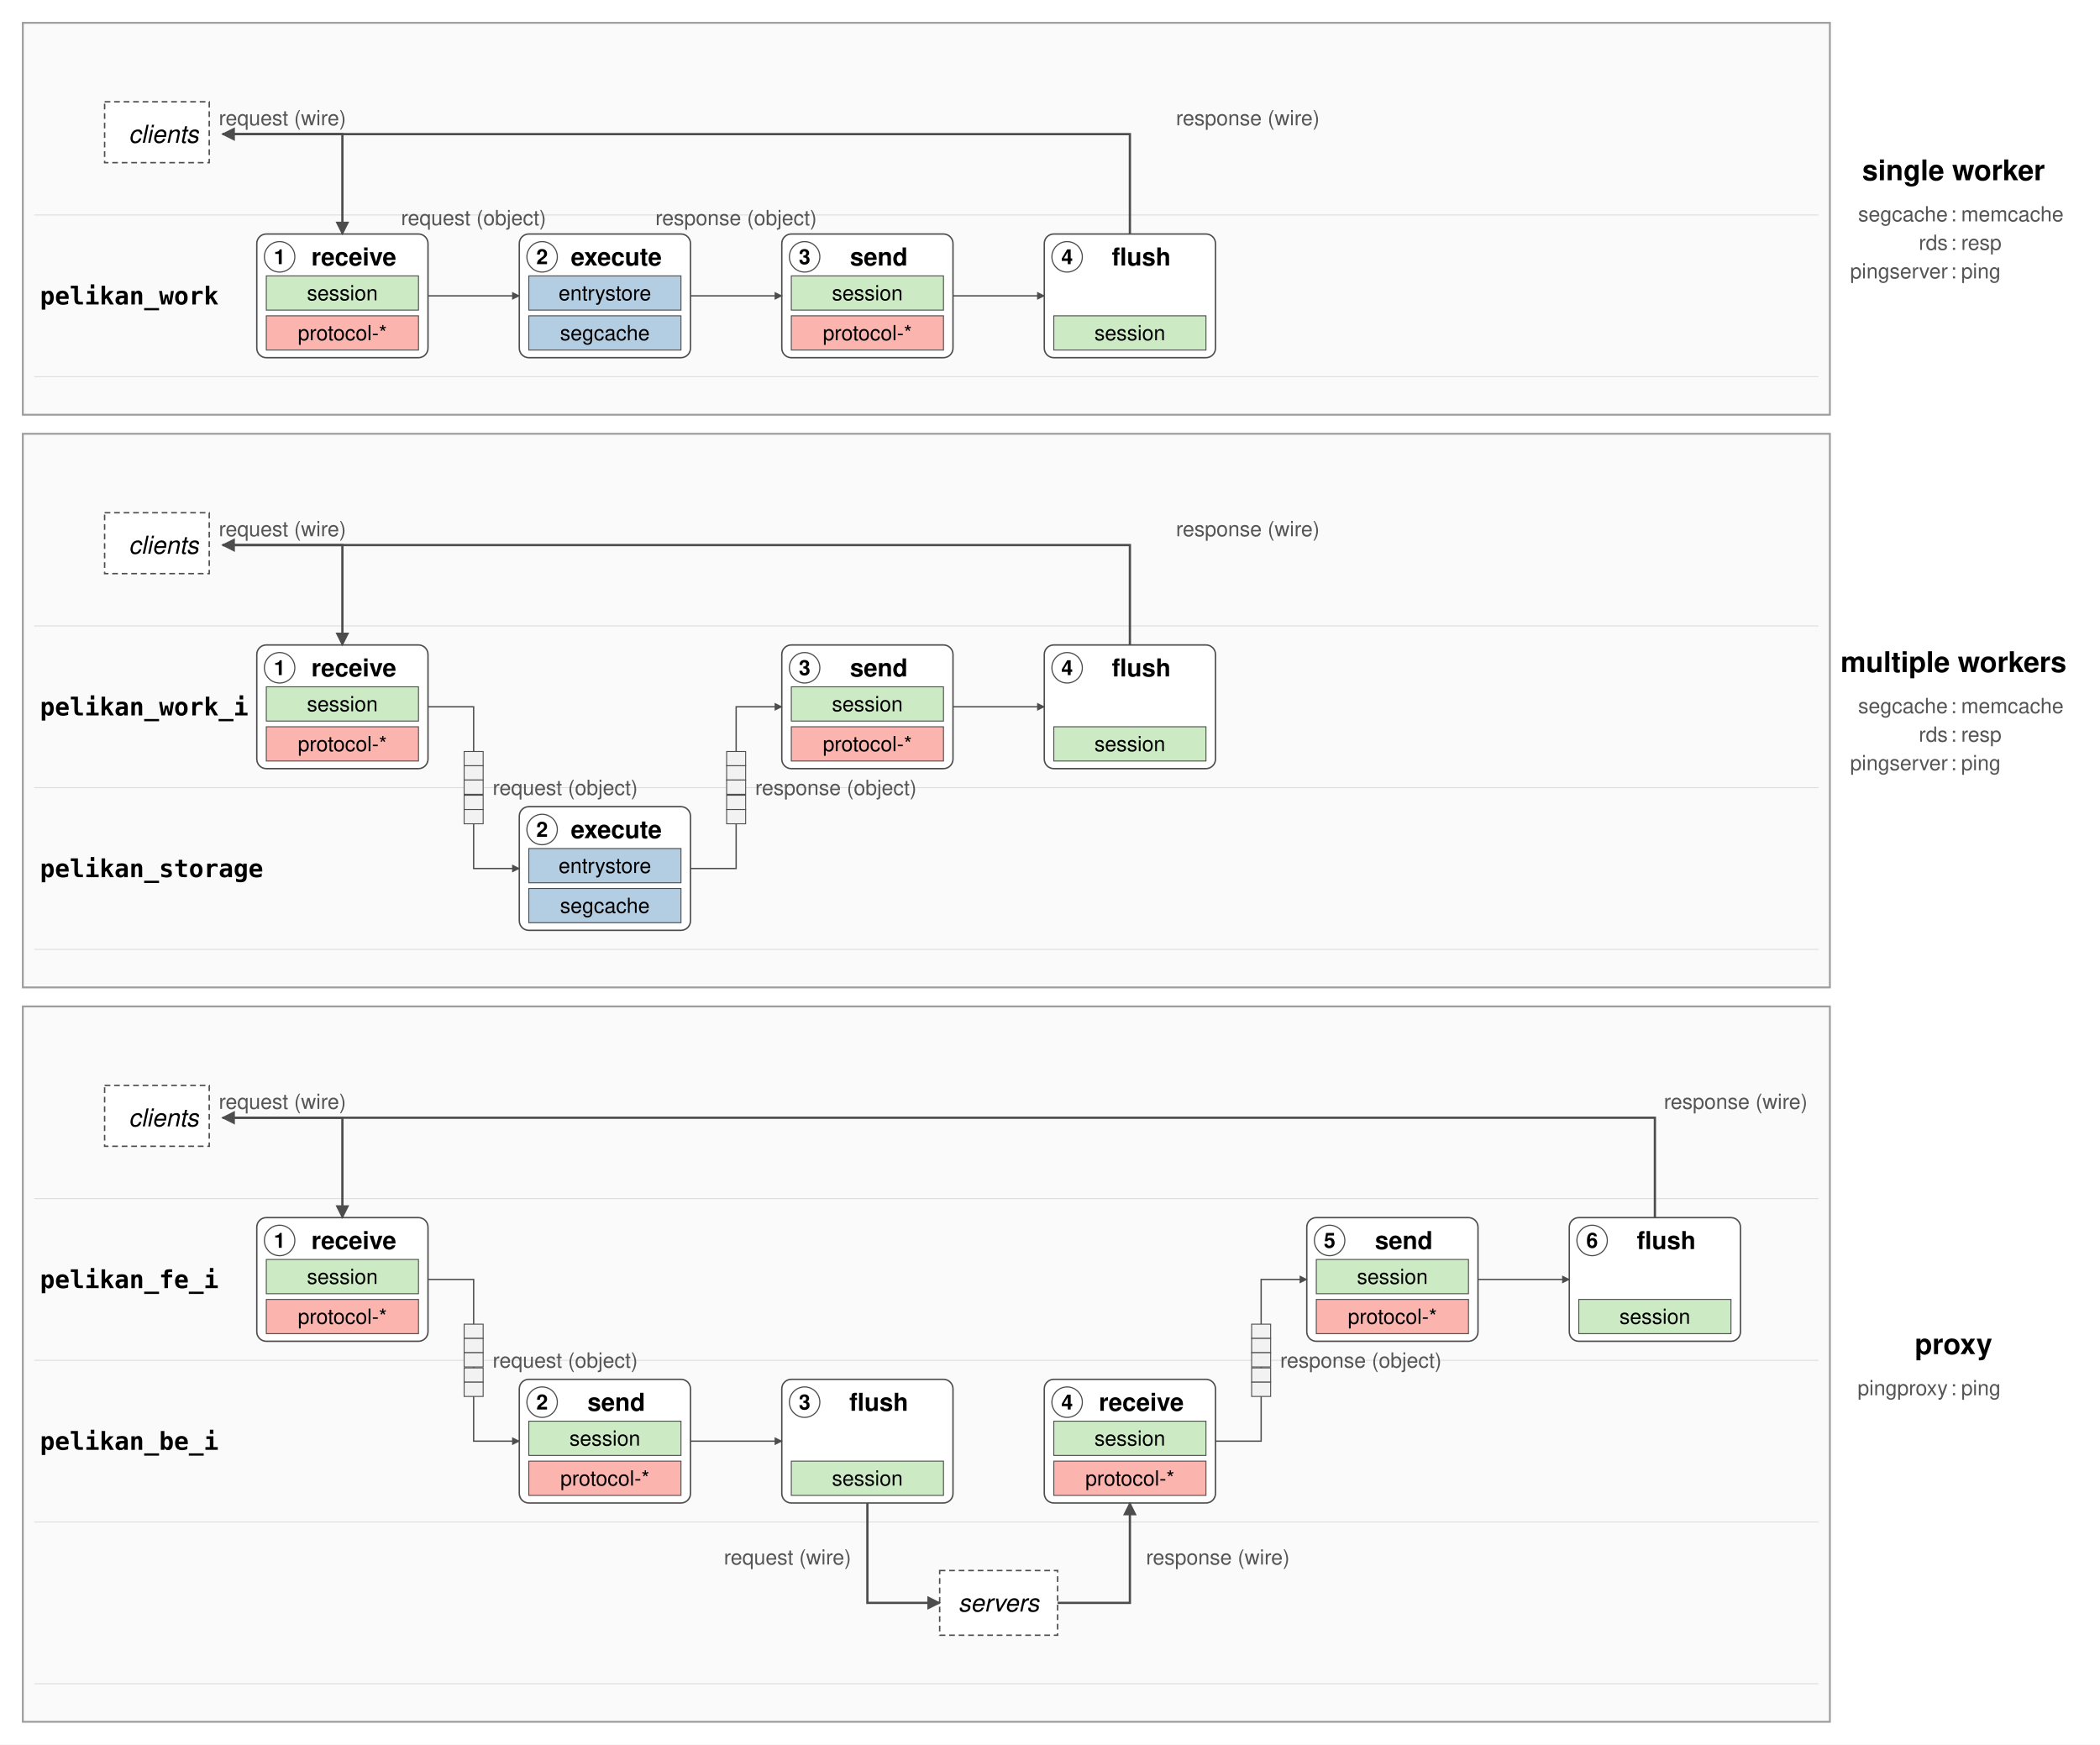
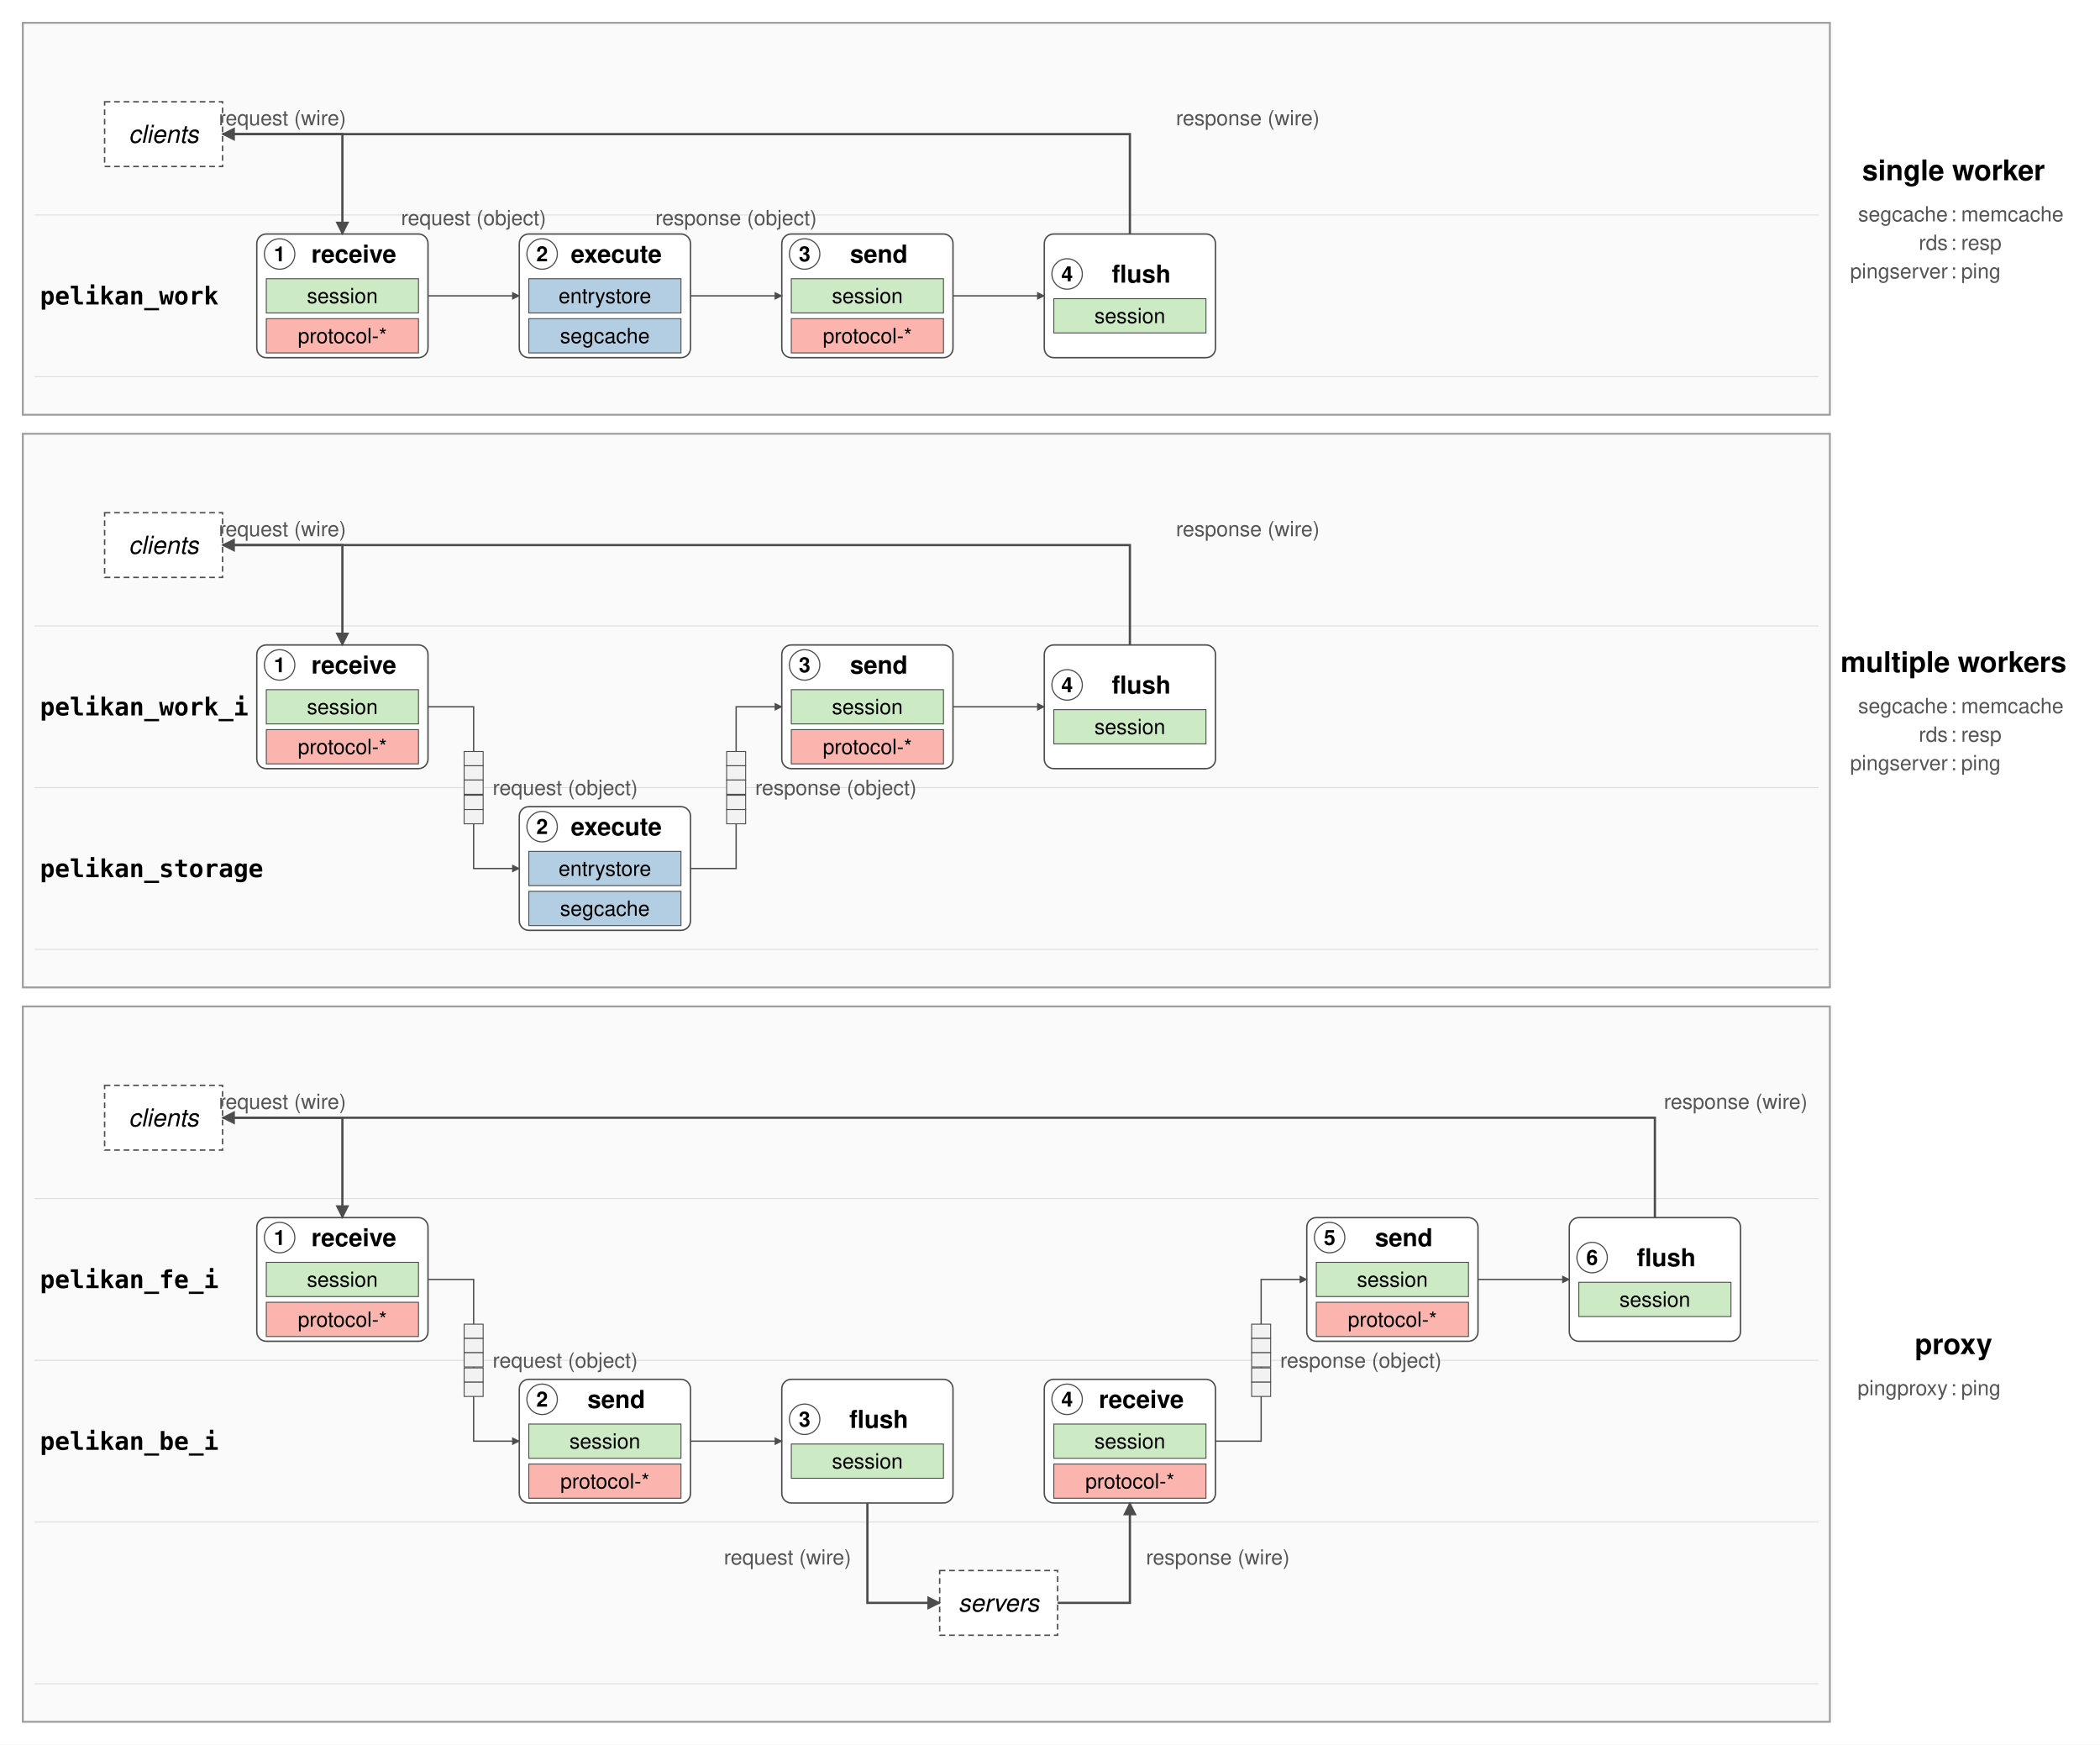
<svg xmlns="http://www.w3.org/2000/svg" width="2208" height="1834" viewBox="0 0 2208 1834">
  <rect width="100%" height="100%" fill="white" />
  <defs>
    <marker id="a" viewBox="0 0 10 10" refX="9" refY="5" markerWidth="6" markerHeight="6" orient="auto-start-reverse">
      <path d="M 0 0 L 10 5 L 0 10 z" fill="#4D4D4D" />
    </marker>
  </defs>
  <rect x="24" y="24" width="1900" height="412" fill="#FAFAFA" stroke="#9E9E9E" stroke-width="2" rx="0" />
  <text x="2054" y="179" dy="0.35em" font-family="Helvetica, Arial, sans-serif" font-size="30" font-weight="bold" fill="#000" text-anchor="middle">single worker</text>
  <text x="2048" y="225" dy="0.35em" font-family="Helvetica, Arial, sans-serif" font-size="22" font-weight="normal" fill="#555" text-anchor="end">segcache</text>
  <text x="2054" y="225" dy="0.35em" font-family="Helvetica, Arial, sans-serif" font-size="22" font-weight="normal" fill="#555" text-anchor="middle">:</text>
  <text x="2062" y="225" dy="0.35em" font-family="Helvetica, Arial, sans-serif" font-size="22" font-weight="normal" fill="#555" text-anchor="start">memcache</text>
  <text x="2048" y="255" dy="0.35em" font-family="Helvetica, Arial, sans-serif" font-size="22" font-weight="normal" fill="#555" text-anchor="end">rds</text>
  <text x="2054" y="255" dy="0.35em" font-family="Helvetica, Arial, sans-serif" font-size="22" font-weight="normal" fill="#555" text-anchor="middle">:</text>
  <text x="2062" y="255" dy="0.35em" font-family="Helvetica, Arial, sans-serif" font-size="22" font-weight="normal" fill="#555" text-anchor="start">resp</text>
  <text x="2048" y="285" dy="0.35em" font-family="Helvetica, Arial, sans-serif" font-size="22" font-weight="normal" fill="#555" text-anchor="end">pingserver</text>
  <text x="2054" y="285" dy="0.35em" font-family="Helvetica, Arial, sans-serif" font-size="22" font-weight="normal" fill="#555" text-anchor="middle">:</text>
  <text x="2062" y="285" dy="0.35em" font-family="Helvetica, Arial, sans-serif" font-size="22" font-weight="normal" fill="#555" text-anchor="start">ping</text>
  <line x1="36" y1="226" x2="1912" y2="226" stroke="#DDDDDD" stroke-width="1" />
  <text x="42" y="311" dy="0.35em" font-family="SFMono-Regular, Menlo, Consolas, monospace" font-size="26" font-weight="bold" fill="#000" text-anchor="start">pelikan_work</text>
  <line x1="36" y1="396" x2="1912" y2="396" stroke="#DDDDDD" stroke-width="1" />
-   <rect x="110" y="107" width="110" height="64" fill="#FFFFFF" stroke="#4D4D4D" stroke-width="1.5" rx="0" stroke-dasharray="6,4" />
+   <rect x="110" y="107" width="124" height="68" fill="#FFFFFF" stroke="#4D4D4D" stroke-width="1.5" rx="0" stroke-dasharray="6,4" />
  <text x="172" y="141" dy="0.35em" font-family="Helvetica, Arial, sans-serif" font-size="26" font-weight="normal" fill="#000" font-style="italic" text-anchor="middle">clients</text>
  <rect x="270" y="246" width="180" height="130" fill="#FFFFFF" stroke="#4D4D4D" stroke-width="1.5" rx="10" />
-   <circle cx="294" cy="270" r="16" fill="none" stroke="#4D4D4D" stroke-width="1.2" />
-   <text x="294" y="270" dy="0.35em" font-family="Helvetica, Arial, sans-serif" font-size="22" font-weight="bold" fill="#000" text-anchor="middle">1</text>
-   <text x="372" y="270" dy="0.35em" font-family="Helvetica, Arial, sans-serif" font-size="26" font-weight="bold" fill="#000" text-anchor="middle">receive</text>
-   <rect x="280" y="290" width="160" height="36" fill="#CCEBC5" stroke="#4D4D4D" stroke-width="1" rx="0" />
-   <text x="360" y="308" dy="0.35em" font-family="Helvetica, Arial, sans-serif" font-size="22" font-weight="normal" fill="#000" text-anchor="middle">session</text>
-   <rect x="280" y="332" width="160" height="36" fill="#FBB4AE" stroke="#4D4D4D" stroke-width="1" rx="0" />
-   <text x="360" y="350" dy="0.35em" font-family="Helvetica, Arial, sans-serif" font-size="22" font-weight="normal" fill="#000" text-anchor="middle">protocol-*</text>
+   <circle cx="294" cy="267" r="16" fill="none" stroke="#4D4D4D" stroke-width="1.2" />
+   <text x="294" y="267" dy="0.35em" font-family="Helvetica, Arial, sans-serif" font-size="22" font-weight="bold" fill="#000" text-anchor="middle">1</text>
+   <text x="372" y="267" dy="0.35em" font-family="Helvetica, Arial, sans-serif" font-size="26" font-weight="bold" fill="#000" text-anchor="middle">receive</text>
+   <rect x="280" y="293" width="160" height="36" fill="#CCEBC5" stroke="#4D4D4D" stroke-width="1" rx="0" />
+   <text x="360" y="311" dy="0.35em" font-family="Helvetica, Arial, sans-serif" font-size="22" font-weight="normal" fill="#000" text-anchor="middle">session</text>
+   <rect x="280" y="335" width="160" height="36" fill="#FBB4AE" stroke="#4D4D4D" stroke-width="1" rx="0" />
+   <text x="360" y="353" dy="0.35em" font-family="Helvetica, Arial, sans-serif" font-size="22" font-weight="normal" fill="#000" text-anchor="middle">protocol-*</text>
  <rect x="546" y="246" width="180" height="130" fill="#FFFFFF" stroke="#4D4D4D" stroke-width="1.5" rx="10" />
-   <circle cx="570" cy="270" r="16" fill="none" stroke="#4D4D4D" stroke-width="1.2" />
-   <text x="570" y="270" dy="0.35em" font-family="Helvetica, Arial, sans-serif" font-size="22" font-weight="bold" fill="#000" text-anchor="middle">2</text>
-   <text x="648" y="270" dy="0.35em" font-family="Helvetica, Arial, sans-serif" font-size="26" font-weight="bold" fill="#000" text-anchor="middle">execute</text>
-   <rect x="556" y="290" width="160" height="36" fill="#B3CDE3" stroke="#4D4D4D" stroke-width="1" rx="0" />
-   <text x="636" y="308" dy="0.35em" font-family="Helvetica, Arial, sans-serif" font-size="22" font-weight="normal" fill="#000" text-anchor="middle">entrystore</text>
-   <rect x="556" y="332" width="160" height="36" fill="#B3CDE3" stroke="#4D4D4D" stroke-width="1" rx="0" />
-   <text x="636" y="350" dy="0.35em" font-family="Helvetica, Arial, sans-serif" font-size="22" font-weight="normal" fill="#000" text-anchor="middle">segcache</text>
+   <circle cx="570" cy="267" r="16" fill="none" stroke="#4D4D4D" stroke-width="1.2" />
+   <text x="570" y="267" dy="0.35em" font-family="Helvetica, Arial, sans-serif" font-size="22" font-weight="bold" fill="#000" text-anchor="middle">2</text>
+   <text x="648" y="267" dy="0.35em" font-family="Helvetica, Arial, sans-serif" font-size="26" font-weight="bold" fill="#000" text-anchor="middle">execute</text>
+   <rect x="556" y="293" width="160" height="36" fill="#B3CDE3" stroke="#4D4D4D" stroke-width="1" rx="0" />
+   <text x="636" y="311" dy="0.35em" font-family="Helvetica, Arial, sans-serif" font-size="22" font-weight="normal" fill="#000" text-anchor="middle">entrystore</text>
+   <rect x="556" y="335" width="160" height="36" fill="#B3CDE3" stroke="#4D4D4D" stroke-width="1" rx="0" />
+   <text x="636" y="353" dy="0.35em" font-family="Helvetica, Arial, sans-serif" font-size="22" font-weight="normal" fill="#000" text-anchor="middle">segcache</text>
  <rect x="822" y="246" width="180" height="130" fill="#FFFFFF" stroke="#4D4D4D" stroke-width="1.5" rx="10" />
-   <circle cx="846" cy="270" r="16" fill="none" stroke="#4D4D4D" stroke-width="1.2" />
-   <text x="846" y="270" dy="0.35em" font-family="Helvetica, Arial, sans-serif" font-size="22" font-weight="bold" fill="#000" text-anchor="middle">3</text>
-   <text x="924" y="270" dy="0.35em" font-family="Helvetica, Arial, sans-serif" font-size="26" font-weight="bold" fill="#000" text-anchor="middle">send</text>
-   <rect x="832" y="290" width="160" height="36" fill="#CCEBC5" stroke="#4D4D4D" stroke-width="1" rx="0" />
-   <text x="912" y="308" dy="0.35em" font-family="Helvetica, Arial, sans-serif" font-size="22" font-weight="normal" fill="#000" text-anchor="middle">session</text>
-   <rect x="832" y="332" width="160" height="36" fill="#FBB4AE" stroke="#4D4D4D" stroke-width="1" rx="0" />
-   <text x="912" y="350" dy="0.35em" font-family="Helvetica, Arial, sans-serif" font-size="22" font-weight="normal" fill="#000" text-anchor="middle">protocol-*</text>
+   <circle cx="846" cy="267" r="16" fill="none" stroke="#4D4D4D" stroke-width="1.2" />
+   <text x="846" y="267" dy="0.35em" font-family="Helvetica, Arial, sans-serif" font-size="22" font-weight="bold" fill="#000" text-anchor="middle">3</text>
+   <text x="924" y="267" dy="0.35em" font-family="Helvetica, Arial, sans-serif" font-size="26" font-weight="bold" fill="#000" text-anchor="middle">send</text>
+   <rect x="832" y="293" width="160" height="36" fill="#CCEBC5" stroke="#4D4D4D" stroke-width="1" rx="0" />
+   <text x="912" y="311" dy="0.35em" font-family="Helvetica, Arial, sans-serif" font-size="22" font-weight="normal" fill="#000" text-anchor="middle">session</text>
+   <rect x="832" y="335" width="160" height="36" fill="#FBB4AE" stroke="#4D4D4D" stroke-width="1" rx="0" />
+   <text x="912" y="353" dy="0.35em" font-family="Helvetica, Arial, sans-serif" font-size="22" font-weight="normal" fill="#000" text-anchor="middle">protocol-*</text>
  <rect x="1098" y="246" width="180" height="130" fill="#FFFFFF" stroke="#4D4D4D" stroke-width="1.5" rx="10" />
-   <circle cx="1122" cy="270" r="16" fill="none" stroke="#4D4D4D" stroke-width="1.2" />
-   <text x="1122" y="270" dy="0.35em" font-family="Helvetica, Arial, sans-serif" font-size="22" font-weight="bold" fill="#000" text-anchor="middle">4</text>
-   <text x="1200" y="270" dy="0.35em" font-family="Helvetica, Arial, sans-serif" font-size="26" font-weight="bold" fill="#000" text-anchor="middle">flush</text>
-   <rect x="1108" y="332" width="160" height="36" fill="#CCEBC5" stroke="#4D4D4D" stroke-width="1" rx="0" />
-   <text x="1188" y="350" dy="0.35em" font-family="Helvetica, Arial, sans-serif" font-size="22" font-weight="normal" fill="#000" text-anchor="middle">session</text>
+   <circle cx="1122" cy="288" r="16" fill="none" stroke="#4D4D4D" stroke-width="1.2" />
+   <text x="1122" y="288" dy="0.35em" font-family="Helvetica, Arial, sans-serif" font-size="22" font-weight="bold" fill="#000" text-anchor="middle">4</text>
+   <text x="1200" y="288" dy="0.35em" font-family="Helvetica, Arial, sans-serif" font-size="26" font-weight="bold" fill="#000" text-anchor="middle">flush</text>
+   <rect x="1108" y="314" width="160" height="36" fill="#CCEBC5" stroke="#4D4D4D" stroke-width="1" rx="0" />
+   <text x="1188" y="332" dy="0.35em" font-family="Helvetica, Arial, sans-serif" font-size="22" font-weight="normal" fill="#000" text-anchor="middle">session</text>
  <path d="M 234 141 L 360 141 L 360 246" fill="none" stroke="#4D4D4D" stroke-width="2.4" marker-end="url(#a)" />
  <text x="297" y="124" dy="0.35em" font-family="Helvetica, Arial, sans-serif" font-size="22" font-weight="normal" fill="#555" text-anchor="middle">request (wire)</text>
  <path d="M 450 311 L 546 311" fill="none" stroke="#4D4D4D" stroke-width="1.4" marker-end="url(#a)" />
  <path d="M 726 311 L 822 311" fill="none" stroke="#4D4D4D" stroke-width="1.4" marker-end="url(#a)" />
  <path d="M 1002 311 L 1098 311" fill="none" stroke="#4D4D4D" stroke-width="1.4" marker-end="url(#a)" />
  <text x="498" y="229" dy="0.35em" font-family="Helvetica, Arial, sans-serif" font-size="22" font-weight="normal" fill="#555" text-anchor="middle">request (object)</text>
  <text x="774" y="229" dy="0.35em" font-family="Helvetica, Arial, sans-serif" font-size="22" font-weight="normal" fill="#555" text-anchor="middle">response (object)</text>
  <path d="M 1188 246 L 1188 141 L 234 141" fill="none" stroke="#4D4D4D" stroke-width="2.4" marker-end="url(#a)" />
  <text x="1312" y="124" dy="0.35em" font-family="Helvetica, Arial, sans-serif" font-size="22" font-weight="normal" fill="#555" text-anchor="middle">response (wire)</text>
  <rect x="24" y="456" width="1900" height="582" fill="#FAFAFA" stroke="#9E9E9E" stroke-width="2" rx="0" />
  <text x="2054" y="696" dy="0.35em" font-family="Helvetica, Arial, sans-serif" font-size="30" font-weight="bold" fill="#000" text-anchor="middle">multiple workers</text>
  <text x="2048" y="742" dy="0.35em" font-family="Helvetica, Arial, sans-serif" font-size="22" font-weight="normal" fill="#555" text-anchor="end">segcache</text>
  <text x="2054" y="742" dy="0.35em" font-family="Helvetica, Arial, sans-serif" font-size="22" font-weight="normal" fill="#555" text-anchor="middle">:</text>
  <text x="2062" y="742" dy="0.35em" font-family="Helvetica, Arial, sans-serif" font-size="22" font-weight="normal" fill="#555" text-anchor="start">memcache</text>
  <text x="2048" y="772" dy="0.35em" font-family="Helvetica, Arial, sans-serif" font-size="22" font-weight="normal" fill="#555" text-anchor="end">rds</text>
  <text x="2054" y="772" dy="0.35em" font-family="Helvetica, Arial, sans-serif" font-size="22" font-weight="normal" fill="#555" text-anchor="middle">:</text>
  <text x="2062" y="772" dy="0.35em" font-family="Helvetica, Arial, sans-serif" font-size="22" font-weight="normal" fill="#555" text-anchor="start">resp</text>
  <text x="2048" y="802" dy="0.35em" font-family="Helvetica, Arial, sans-serif" font-size="22" font-weight="normal" fill="#555" text-anchor="end">pingserver</text>
  <text x="2054" y="802" dy="0.35em" font-family="Helvetica, Arial, sans-serif" font-size="22" font-weight="normal" fill="#555" text-anchor="middle">:</text>
  <text x="2062" y="802" dy="0.35em" font-family="Helvetica, Arial, sans-serif" font-size="22" font-weight="normal" fill="#555" text-anchor="start">ping</text>
  <line x1="36" y1="658" x2="1912" y2="658" stroke="#DDDDDD" stroke-width="1" />
  <text x="42" y="743" dy="0.35em" font-family="SFMono-Regular, Menlo, Consolas, monospace" font-size="26" font-weight="bold" fill="#000" text-anchor="start">pelikan_work_i</text>
  <line x1="36" y1="828" x2="1912" y2="828" stroke="#DDDDDD" stroke-width="1" />
  <text x="42" y="913" dy="0.35em" font-family="SFMono-Regular, Menlo, Consolas, monospace" font-size="26" font-weight="bold" fill="#000" text-anchor="start">pelikan_storage</text>
  <line x1="36" y1="998" x2="1912" y2="998" stroke="#DDDDDD" stroke-width="1" />
-   <rect x="110" y="539" width="110" height="64" fill="#FFFFFF" stroke="#4D4D4D" stroke-width="1.5" rx="0" stroke-dasharray="6,4" />
+   <rect x="110" y="539" width="124" height="68" fill="#FFFFFF" stroke="#4D4D4D" stroke-width="1.5" rx="0" stroke-dasharray="6,4" />
  <text x="172" y="573" dy="0.35em" font-family="Helvetica, Arial, sans-serif" font-size="26" font-weight="normal" fill="#000" font-style="italic" text-anchor="middle">clients</text>
  <rect x="270" y="678" width="180" height="130" fill="#FFFFFF" stroke="#4D4D4D" stroke-width="1.5" rx="10" />
-   <circle cx="294" cy="702" r="16" fill="none" stroke="#4D4D4D" stroke-width="1.2" />
-   <text x="294" y="702" dy="0.35em" font-family="Helvetica, Arial, sans-serif" font-size="22" font-weight="bold" fill="#000" text-anchor="middle">1</text>
-   <text x="372" y="702" dy="0.35em" font-family="Helvetica, Arial, sans-serif" font-size="26" font-weight="bold" fill="#000" text-anchor="middle">receive</text>
-   <rect x="280" y="722" width="160" height="36" fill="#CCEBC5" stroke="#4D4D4D" stroke-width="1" rx="0" />
-   <text x="360" y="740" dy="0.35em" font-family="Helvetica, Arial, sans-serif" font-size="22" font-weight="normal" fill="#000" text-anchor="middle">session</text>
-   <rect x="280" y="764" width="160" height="36" fill="#FBB4AE" stroke="#4D4D4D" stroke-width="1" rx="0" />
-   <text x="360" y="782" dy="0.35em" font-family="Helvetica, Arial, sans-serif" font-size="22" font-weight="normal" fill="#000" text-anchor="middle">protocol-*</text>
+   <circle cx="294" cy="699" r="16" fill="none" stroke="#4D4D4D" stroke-width="1.2" />
+   <text x="294" y="699" dy="0.35em" font-family="Helvetica, Arial, sans-serif" font-size="22" font-weight="bold" fill="#000" text-anchor="middle">1</text>
+   <text x="372" y="699" dy="0.35em" font-family="Helvetica, Arial, sans-serif" font-size="26" font-weight="bold" fill="#000" text-anchor="middle">receive</text>
+   <rect x="280" y="725" width="160" height="36" fill="#CCEBC5" stroke="#4D4D4D" stroke-width="1" rx="0" />
+   <text x="360" y="743" dy="0.35em" font-family="Helvetica, Arial, sans-serif" font-size="22" font-weight="normal" fill="#000" text-anchor="middle">session</text>
+   <rect x="280" y="767" width="160" height="36" fill="#FBB4AE" stroke="#4D4D4D" stroke-width="1" rx="0" />
+   <text x="360" y="785" dy="0.35em" font-family="Helvetica, Arial, sans-serif" font-size="22" font-weight="normal" fill="#000" text-anchor="middle">protocol-*</text>
  <rect x="546" y="848" width="180" height="130" fill="#FFFFFF" stroke="#4D4D4D" stroke-width="1.5" rx="10" />
-   <circle cx="570" cy="872" r="16" fill="none" stroke="#4D4D4D" stroke-width="1.2" />
-   <text x="570" y="872" dy="0.35em" font-family="Helvetica, Arial, sans-serif" font-size="22" font-weight="bold" fill="#000" text-anchor="middle">2</text>
-   <text x="648" y="872" dy="0.35em" font-family="Helvetica, Arial, sans-serif" font-size="26" font-weight="bold" fill="#000" text-anchor="middle">execute</text>
-   <rect x="556" y="892" width="160" height="36" fill="#B3CDE3" stroke="#4D4D4D" stroke-width="1" rx="0" />
-   <text x="636" y="910" dy="0.35em" font-family="Helvetica, Arial, sans-serif" font-size="22" font-weight="normal" fill="#000" text-anchor="middle">entrystore</text>
-   <rect x="556" y="934" width="160" height="36" fill="#B3CDE3" stroke="#4D4D4D" stroke-width="1" rx="0" />
-   <text x="636" y="952" dy="0.35em" font-family="Helvetica, Arial, sans-serif" font-size="22" font-weight="normal" fill="#000" text-anchor="middle">segcache</text>
+   <circle cx="570" cy="869" r="16" fill="none" stroke="#4D4D4D" stroke-width="1.2" />
+   <text x="570" y="869" dy="0.35em" font-family="Helvetica, Arial, sans-serif" font-size="22" font-weight="bold" fill="#000" text-anchor="middle">2</text>
+   <text x="648" y="869" dy="0.35em" font-family="Helvetica, Arial, sans-serif" font-size="26" font-weight="bold" fill="#000" text-anchor="middle">execute</text>
+   <rect x="556" y="895" width="160" height="36" fill="#B3CDE3" stroke="#4D4D4D" stroke-width="1" rx="0" />
+   <text x="636" y="913" dy="0.35em" font-family="Helvetica, Arial, sans-serif" font-size="22" font-weight="normal" fill="#000" text-anchor="middle">entrystore</text>
+   <rect x="556" y="937" width="160" height="36" fill="#B3CDE3" stroke="#4D4D4D" stroke-width="1" rx="0" />
+   <text x="636" y="955" dy="0.35em" font-family="Helvetica, Arial, sans-serif" font-size="22" font-weight="normal" fill="#000" text-anchor="middle">segcache</text>
  <rect x="822" y="678" width="180" height="130" fill="#FFFFFF" stroke="#4D4D4D" stroke-width="1.5" rx="10" />
-   <circle cx="846" cy="702" r="16" fill="none" stroke="#4D4D4D" stroke-width="1.2" />
-   <text x="846" y="702" dy="0.35em" font-family="Helvetica, Arial, sans-serif" font-size="22" font-weight="bold" fill="#000" text-anchor="middle">3</text>
-   <text x="924" y="702" dy="0.35em" font-family="Helvetica, Arial, sans-serif" font-size="26" font-weight="bold" fill="#000" text-anchor="middle">send</text>
-   <rect x="832" y="722" width="160" height="36" fill="#CCEBC5" stroke="#4D4D4D" stroke-width="1" rx="0" />
-   <text x="912" y="740" dy="0.35em" font-family="Helvetica, Arial, sans-serif" font-size="22" font-weight="normal" fill="#000" text-anchor="middle">session</text>
-   <rect x="832" y="764" width="160" height="36" fill="#FBB4AE" stroke="#4D4D4D" stroke-width="1" rx="0" />
-   <text x="912" y="782" dy="0.35em" font-family="Helvetica, Arial, sans-serif" font-size="22" font-weight="normal" fill="#000" text-anchor="middle">protocol-*</text>
+   <circle cx="846" cy="699" r="16" fill="none" stroke="#4D4D4D" stroke-width="1.2" />
+   <text x="846" y="699" dy="0.35em" font-family="Helvetica, Arial, sans-serif" font-size="22" font-weight="bold" fill="#000" text-anchor="middle">3</text>
+   <text x="924" y="699" dy="0.35em" font-family="Helvetica, Arial, sans-serif" font-size="26" font-weight="bold" fill="#000" text-anchor="middle">send</text>
+   <rect x="832" y="725" width="160" height="36" fill="#CCEBC5" stroke="#4D4D4D" stroke-width="1" rx="0" />
+   <text x="912" y="743" dy="0.35em" font-family="Helvetica, Arial, sans-serif" font-size="22" font-weight="normal" fill="#000" text-anchor="middle">session</text>
+   <rect x="832" y="767" width="160" height="36" fill="#FBB4AE" stroke="#4D4D4D" stroke-width="1" rx="0" />
+   <text x="912" y="785" dy="0.35em" font-family="Helvetica, Arial, sans-serif" font-size="22" font-weight="normal" fill="#000" text-anchor="middle">protocol-*</text>
  <rect x="1098" y="678" width="180" height="130" fill="#FFFFFF" stroke="#4D4D4D" stroke-width="1.5" rx="10" />
-   <circle cx="1122" cy="702" r="16" fill="none" stroke="#4D4D4D" stroke-width="1.2" />
-   <text x="1122" y="702" dy="0.35em" font-family="Helvetica, Arial, sans-serif" font-size="22" font-weight="bold" fill="#000" text-anchor="middle">4</text>
-   <text x="1200" y="702" dy="0.35em" font-family="Helvetica, Arial, sans-serif" font-size="26" font-weight="bold" fill="#000" text-anchor="middle">flush</text>
-   <rect x="1108" y="764" width="160" height="36" fill="#CCEBC5" stroke="#4D4D4D" stroke-width="1" rx="0" />
-   <text x="1188" y="782" dy="0.35em" font-family="Helvetica, Arial, sans-serif" font-size="22" font-weight="normal" fill="#000" text-anchor="middle">session</text>
+   <circle cx="1122" cy="720" r="16" fill="none" stroke="#4D4D4D" stroke-width="1.2" />
+   <text x="1122" y="720" dy="0.35em" font-family="Helvetica, Arial, sans-serif" font-size="22" font-weight="bold" fill="#000" text-anchor="middle">4</text>
+   <text x="1200" y="720" dy="0.35em" font-family="Helvetica, Arial, sans-serif" font-size="26" font-weight="bold" fill="#000" text-anchor="middle">flush</text>
+   <rect x="1108" y="746" width="160" height="36" fill="#CCEBC5" stroke="#4D4D4D" stroke-width="1" rx="0" />
+   <text x="1188" y="764" dy="0.35em" font-family="Helvetica, Arial, sans-serif" font-size="22" font-weight="normal" fill="#000" text-anchor="middle">session</text>
  <path d="M 234 573 L 360 573 L 360 678" fill="none" stroke="#4D4D4D" stroke-width="2.4" marker-end="url(#a)" />
  <text x="297" y="556" dy="0.35em" font-family="Helvetica, Arial, sans-serif" font-size="22" font-weight="normal" fill="#555" text-anchor="middle">request (wire)</text>
  <path d="M 450 743 L 498 743 L 498 913 L 546 913" fill="none" stroke="#4D4D4D" stroke-width="1.4" marker-end="url(#a)" />
  <rect x="488" y="790" width="20" height="15" fill="#F2F2F2" stroke="#4D4D4D" stroke-width="1" rx="0" />
  <rect x="488" y="805" width="20" height="15" fill="#F2F2F2" stroke="#4D4D4D" stroke-width="1" rx="0" />
  <rect x="488" y="820" width="20" height="15" fill="#F2F2F2" stroke="#4D4D4D" stroke-width="1" rx="0" />
  <rect x="488" y="836" width="20" height="15" fill="#F2F2F2" stroke="#4D4D4D" stroke-width="1" rx="0" />
  <rect x="488" y="851" width="20" height="15" fill="#F2F2F2" stroke="#4D4D4D" stroke-width="1" rx="0" />
  <text x="518" y="828" dy="0.35em" font-family="Helvetica, Arial, sans-serif" font-size="22" font-weight="normal" fill="#555" text-anchor="start">request (object)</text>
  <path d="M 726 913 L 774 913 L 774 743 L 822 743" fill="none" stroke="#4D4D4D" stroke-width="1.4" marker-end="url(#a)" />
  <rect x="764" y="790" width="20" height="15" fill="#F2F2F2" stroke="#4D4D4D" stroke-width="1" rx="0" />
  <rect x="764" y="805" width="20" height="15" fill="#F2F2F2" stroke="#4D4D4D" stroke-width="1" rx="0" />
  <rect x="764" y="820" width="20" height="15" fill="#F2F2F2" stroke="#4D4D4D" stroke-width="1" rx="0" />
  <rect x="764" y="836" width="20" height="15" fill="#F2F2F2" stroke="#4D4D4D" stroke-width="1" rx="0" />
  <rect x="764" y="851" width="20" height="15" fill="#F2F2F2" stroke="#4D4D4D" stroke-width="1" rx="0" />
  <text x="794" y="828" dy="0.35em" font-family="Helvetica, Arial, sans-serif" font-size="22" font-weight="normal" fill="#555" text-anchor="start">response (object)</text>
  <path d="M 1002 743 L 1098 743" fill="none" stroke="#4D4D4D" stroke-width="1.4" marker-end="url(#a)" />
  <path d="M 1188 678 L 1188 573 L 234 573" fill="none" stroke="#4D4D4D" stroke-width="2.4" marker-end="url(#a)" />
  <text x="1312" y="556" dy="0.35em" font-family="Helvetica, Arial, sans-serif" font-size="22" font-weight="normal" fill="#555" text-anchor="middle">response (wire)</text>
  <rect x="24" y="1058" width="1900" height="752" fill="#FAFAFA" stroke="#9E9E9E" stroke-width="2" rx="0" />
  <text x="2054" y="1413" dy="0.35em" font-family="Helvetica, Arial, sans-serif" font-size="30" font-weight="bold" fill="#000" text-anchor="middle">proxy</text>
  <text x="2048" y="1459" dy="0.35em" font-family="Helvetica, Arial, sans-serif" font-size="22" font-weight="normal" fill="#555" text-anchor="end">pingproxy</text>
  <text x="2054" y="1459" dy="0.35em" font-family="Helvetica, Arial, sans-serif" font-size="22" font-weight="normal" fill="#555" text-anchor="middle">:</text>
  <text x="2062" y="1459" dy="0.35em" font-family="Helvetica, Arial, sans-serif" font-size="22" font-weight="normal" fill="#555" text-anchor="start">ping</text>
  <line x1="36" y1="1260" x2="1912" y2="1260" stroke="#DDDDDD" stroke-width="1" />
  <text x="42" y="1345" dy="0.35em" font-family="SFMono-Regular, Menlo, Consolas, monospace" font-size="26" font-weight="bold" fill="#000" text-anchor="start">pelikan_fe_i</text>
  <line x1="36" y1="1430" x2="1912" y2="1430" stroke="#DDDDDD" stroke-width="1" />
  <text x="42" y="1515" dy="0.35em" font-family="SFMono-Regular, Menlo, Consolas, monospace" font-size="26" font-weight="bold" fill="#000" text-anchor="start">pelikan_be_i</text>
  <line x1="36" y1="1600" x2="1912" y2="1600" stroke="#DDDDDD" stroke-width="1" />
  <line x1="36" y1="1770" x2="1912" y2="1770" stroke="#DDDDDD" stroke-width="1" />
-   <rect x="110" y="1141" width="110" height="64" fill="#FFFFFF" stroke="#4D4D4D" stroke-width="1.5" rx="0" stroke-dasharray="6,4" />
+   <rect x="110" y="1141" width="124" height="68" fill="#FFFFFF" stroke="#4D4D4D" stroke-width="1.5" rx="0" stroke-dasharray="6,4" />
  <text x="172" y="1175" dy="0.35em" font-family="Helvetica, Arial, sans-serif" font-size="26" font-weight="normal" fill="#000" font-style="italic" text-anchor="middle">clients</text>
  <rect x="270" y="1280" width="180" height="130" fill="#FFFFFF" stroke="#4D4D4D" stroke-width="1.5" rx="10" />
-   <circle cx="294" cy="1304" r="16" fill="none" stroke="#4D4D4D" stroke-width="1.2" />
-   <text x="294" y="1304" dy="0.35em" font-family="Helvetica, Arial, sans-serif" font-size="22" font-weight="bold" fill="#000" text-anchor="middle">1</text>
-   <text x="372" y="1304" dy="0.35em" font-family="Helvetica, Arial, sans-serif" font-size="26" font-weight="bold" fill="#000" text-anchor="middle">receive</text>
-   <rect x="280" y="1324" width="160" height="36" fill="#CCEBC5" stroke="#4D4D4D" stroke-width="1" rx="0" />
-   <text x="360" y="1342" dy="0.35em" font-family="Helvetica, Arial, sans-serif" font-size="22" font-weight="normal" fill="#000" text-anchor="middle">session</text>
-   <rect x="280" y="1366" width="160" height="36" fill="#FBB4AE" stroke="#4D4D4D" stroke-width="1" rx="0" />
-   <text x="360" y="1384" dy="0.35em" font-family="Helvetica, Arial, sans-serif" font-size="22" font-weight="normal" fill="#000" text-anchor="middle">protocol-*</text>
+   <circle cx="294" cy="1301" r="16" fill="none" stroke="#4D4D4D" stroke-width="1.2" />
+   <text x="294" y="1301" dy="0.35em" font-family="Helvetica, Arial, sans-serif" font-size="22" font-weight="bold" fill="#000" text-anchor="middle">1</text>
+   <text x="372" y="1301" dy="0.35em" font-family="Helvetica, Arial, sans-serif" font-size="26" font-weight="bold" fill="#000" text-anchor="middle">receive</text>
+   <rect x="280" y="1327" width="160" height="36" fill="#CCEBC5" stroke="#4D4D4D" stroke-width="1" rx="0" />
+   <text x="360" y="1345" dy="0.35em" font-family="Helvetica, Arial, sans-serif" font-size="22" font-weight="normal" fill="#000" text-anchor="middle">session</text>
+   <rect x="280" y="1369" width="160" height="36" fill="#FBB4AE" stroke="#4D4D4D" stroke-width="1" rx="0" />
+   <text x="360" y="1387" dy="0.35em" font-family="Helvetica, Arial, sans-serif" font-size="22" font-weight="normal" fill="#000" text-anchor="middle">protocol-*</text>
  <rect x="546" y="1450" width="180" height="130" fill="#FFFFFF" stroke="#4D4D4D" stroke-width="1.5" rx="10" />
-   <circle cx="570" cy="1474" r="16" fill="none" stroke="#4D4D4D" stroke-width="1.2" />
-   <text x="570" y="1474" dy="0.35em" font-family="Helvetica, Arial, sans-serif" font-size="22" font-weight="bold" fill="#000" text-anchor="middle">2</text>
-   <text x="648" y="1474" dy="0.35em" font-family="Helvetica, Arial, sans-serif" font-size="26" font-weight="bold" fill="#000" text-anchor="middle">send</text>
-   <rect x="556" y="1494" width="160" height="36" fill="#CCEBC5" stroke="#4D4D4D" stroke-width="1" rx="0" />
-   <text x="636" y="1512" dy="0.35em" font-family="Helvetica, Arial, sans-serif" font-size="22" font-weight="normal" fill="#000" text-anchor="middle">session</text>
-   <rect x="556" y="1536" width="160" height="36" fill="#FBB4AE" stroke="#4D4D4D" stroke-width="1" rx="0" />
-   <text x="636" y="1554" dy="0.35em" font-family="Helvetica, Arial, sans-serif" font-size="22" font-weight="normal" fill="#000" text-anchor="middle">protocol-*</text>
+   <circle cx="570" cy="1471" r="16" fill="none" stroke="#4D4D4D" stroke-width="1.2" />
+   <text x="570" y="1471" dy="0.35em" font-family="Helvetica, Arial, sans-serif" font-size="22" font-weight="bold" fill="#000" text-anchor="middle">2</text>
+   <text x="648" y="1471" dy="0.35em" font-family="Helvetica, Arial, sans-serif" font-size="26" font-weight="bold" fill="#000" text-anchor="middle">send</text>
+   <rect x="556" y="1497" width="160" height="36" fill="#CCEBC5" stroke="#4D4D4D" stroke-width="1" rx="0" />
+   <text x="636" y="1515" dy="0.35em" font-family="Helvetica, Arial, sans-serif" font-size="22" font-weight="normal" fill="#000" text-anchor="middle">session</text>
+   <rect x="556" y="1539" width="160" height="36" fill="#FBB4AE" stroke="#4D4D4D" stroke-width="1" rx="0" />
+   <text x="636" y="1557" dy="0.35em" font-family="Helvetica, Arial, sans-serif" font-size="22" font-weight="normal" fill="#000" text-anchor="middle">protocol-*</text>
  <rect x="822" y="1450" width="180" height="130" fill="#FFFFFF" stroke="#4D4D4D" stroke-width="1.5" rx="10" />
-   <circle cx="846" cy="1474" r="16" fill="none" stroke="#4D4D4D" stroke-width="1.2" />
-   <text x="846" y="1474" dy="0.35em" font-family="Helvetica, Arial, sans-serif" font-size="22" font-weight="bold" fill="#000" text-anchor="middle">3</text>
-   <text x="924" y="1474" dy="0.35em" font-family="Helvetica, Arial, sans-serif" font-size="26" font-weight="bold" fill="#000" text-anchor="middle">flush</text>
-   <rect x="832" y="1536" width="160" height="36" fill="#CCEBC5" stroke="#4D4D4D" stroke-width="1" rx="0" />
-   <text x="912" y="1554" dy="0.35em" font-family="Helvetica, Arial, sans-serif" font-size="22" font-weight="normal" fill="#000" text-anchor="middle">session</text>
+   <circle cx="846" cy="1492" r="16" fill="none" stroke="#4D4D4D" stroke-width="1.2" />
+   <text x="846" y="1492" dy="0.35em" font-family="Helvetica, Arial, sans-serif" font-size="22" font-weight="bold" fill="#000" text-anchor="middle">3</text>
+   <text x="924" y="1492" dy="0.35em" font-family="Helvetica, Arial, sans-serif" font-size="26" font-weight="bold" fill="#000" text-anchor="middle">flush</text>
+   <rect x="832" y="1518" width="160" height="36" fill="#CCEBC5" stroke="#4D4D4D" stroke-width="1" rx="0" />
+   <text x="912" y="1536" dy="0.35em" font-family="Helvetica, Arial, sans-serif" font-size="22" font-weight="normal" fill="#000" text-anchor="middle">session</text>
  <rect x="1098" y="1450" width="180" height="130" fill="#FFFFFF" stroke="#4D4D4D" stroke-width="1.5" rx="10" />
-   <circle cx="1122" cy="1474" r="16" fill="none" stroke="#4D4D4D" stroke-width="1.2" />
-   <text x="1122" y="1474" dy="0.35em" font-family="Helvetica, Arial, sans-serif" font-size="22" font-weight="bold" fill="#000" text-anchor="middle">4</text>
-   <text x="1200" y="1474" dy="0.35em" font-family="Helvetica, Arial, sans-serif" font-size="26" font-weight="bold" fill="#000" text-anchor="middle">receive</text>
-   <rect x="1108" y="1494" width="160" height="36" fill="#CCEBC5" stroke="#4D4D4D" stroke-width="1" rx="0" />
-   <text x="1188" y="1512" dy="0.35em" font-family="Helvetica, Arial, sans-serif" font-size="22" font-weight="normal" fill="#000" text-anchor="middle">session</text>
-   <rect x="1108" y="1536" width="160" height="36" fill="#FBB4AE" stroke="#4D4D4D" stroke-width="1" rx="0" />
-   <text x="1188" y="1554" dy="0.35em" font-family="Helvetica, Arial, sans-serif" font-size="22" font-weight="normal" fill="#000" text-anchor="middle">protocol-*</text>
+   <circle cx="1122" cy="1471" r="16" fill="none" stroke="#4D4D4D" stroke-width="1.2" />
+   <text x="1122" y="1471" dy="0.35em" font-family="Helvetica, Arial, sans-serif" font-size="22" font-weight="bold" fill="#000" text-anchor="middle">4</text>
+   <text x="1200" y="1471" dy="0.35em" font-family="Helvetica, Arial, sans-serif" font-size="26" font-weight="bold" fill="#000" text-anchor="middle">receive</text>
+   <rect x="1108" y="1497" width="160" height="36" fill="#CCEBC5" stroke="#4D4D4D" stroke-width="1" rx="0" />
+   <text x="1188" y="1515" dy="0.35em" font-family="Helvetica, Arial, sans-serif" font-size="22" font-weight="normal" fill="#000" text-anchor="middle">session</text>
+   <rect x="1108" y="1539" width="160" height="36" fill="#FBB4AE" stroke="#4D4D4D" stroke-width="1" rx="0" />
+   <text x="1188" y="1557" dy="0.35em" font-family="Helvetica, Arial, sans-serif" font-size="22" font-weight="normal" fill="#000" text-anchor="middle">protocol-*</text>
  <rect x="1374" y="1280" width="180" height="130" fill="#FFFFFF" stroke="#4D4D4D" stroke-width="1.5" rx="10" />
-   <circle cx="1398" cy="1304" r="16" fill="none" stroke="#4D4D4D" stroke-width="1.2" />
-   <text x="1398" y="1304" dy="0.35em" font-family="Helvetica, Arial, sans-serif" font-size="22" font-weight="bold" fill="#000" text-anchor="middle">5</text>
-   <text x="1476" y="1304" dy="0.35em" font-family="Helvetica, Arial, sans-serif" font-size="26" font-weight="bold" fill="#000" text-anchor="middle">send</text>
-   <rect x="1384" y="1324" width="160" height="36" fill="#CCEBC5" stroke="#4D4D4D" stroke-width="1" rx="0" />
-   <text x="1464" y="1342" dy="0.35em" font-family="Helvetica, Arial, sans-serif" font-size="22" font-weight="normal" fill="#000" text-anchor="middle">session</text>
-   <rect x="1384" y="1366" width="160" height="36" fill="#FBB4AE" stroke="#4D4D4D" stroke-width="1" rx="0" />
-   <text x="1464" y="1384" dy="0.35em" font-family="Helvetica, Arial, sans-serif" font-size="22" font-weight="normal" fill="#000" text-anchor="middle">protocol-*</text>
+   <circle cx="1398" cy="1301" r="16" fill="none" stroke="#4D4D4D" stroke-width="1.2" />
+   <text x="1398" y="1301" dy="0.35em" font-family="Helvetica, Arial, sans-serif" font-size="22" font-weight="bold" fill="#000" text-anchor="middle">5</text>
+   <text x="1476" y="1301" dy="0.35em" font-family="Helvetica, Arial, sans-serif" font-size="26" font-weight="bold" fill="#000" text-anchor="middle">send</text>
+   <rect x="1384" y="1327" width="160" height="36" fill="#CCEBC5" stroke="#4D4D4D" stroke-width="1" rx="0" />
+   <text x="1464" y="1345" dy="0.35em" font-family="Helvetica, Arial, sans-serif" font-size="22" font-weight="normal" fill="#000" text-anchor="middle">session</text>
+   <rect x="1384" y="1369" width="160" height="36" fill="#FBB4AE" stroke="#4D4D4D" stroke-width="1" rx="0" />
+   <text x="1464" y="1387" dy="0.35em" font-family="Helvetica, Arial, sans-serif" font-size="22" font-weight="normal" fill="#000" text-anchor="middle">protocol-*</text>
  <rect x="1650" y="1280" width="180" height="130" fill="#FFFFFF" stroke="#4D4D4D" stroke-width="1.5" rx="10" />
-   <circle cx="1674" cy="1304" r="16" fill="none" stroke="#4D4D4D" stroke-width="1.2" />
-   <text x="1674" y="1304" dy="0.35em" font-family="Helvetica, Arial, sans-serif" font-size="22" font-weight="bold" fill="#000" text-anchor="middle">6</text>
-   <text x="1752" y="1304" dy="0.35em" font-family="Helvetica, Arial, sans-serif" font-size="26" font-weight="bold" fill="#000" text-anchor="middle">flush</text>
-   <rect x="1660" y="1366" width="160" height="36" fill="#CCEBC5" stroke="#4D4D4D" stroke-width="1" rx="0" />
-   <text x="1740" y="1384" dy="0.35em" font-family="Helvetica, Arial, sans-serif" font-size="22" font-weight="normal" fill="#000" text-anchor="middle">session</text>
+   <circle cx="1674" cy="1322" r="16" fill="none" stroke="#4D4D4D" stroke-width="1.2" />
+   <text x="1674" y="1322" dy="0.35em" font-family="Helvetica, Arial, sans-serif" font-size="22" font-weight="bold" fill="#000" text-anchor="middle">6</text>
+   <text x="1752" y="1322" dy="0.35em" font-family="Helvetica, Arial, sans-serif" font-size="26" font-weight="bold" fill="#000" text-anchor="middle">flush</text>
+   <rect x="1660" y="1348" width="160" height="36" fill="#CCEBC5" stroke="#4D4D4D" stroke-width="1" rx="0" />
+   <text x="1740" y="1366" dy="0.35em" font-family="Helvetica, Arial, sans-serif" font-size="22" font-weight="normal" fill="#000" text-anchor="middle">session</text>
  <path d="M 234 1175 L 360 1175 L 360 1280" fill="none" stroke="#4D4D4D" stroke-width="2.4" marker-end="url(#a)" />
  <text x="297" y="1158" dy="0.35em" font-family="Helvetica, Arial, sans-serif" font-size="22" font-weight="normal" fill="#555" text-anchor="middle">request (wire)</text>
  <path d="M 450 1345 L 498 1345 L 498 1515 L 546 1515" fill="none" stroke="#4D4D4D" stroke-width="1.4" marker-end="url(#a)" />
  <rect x="488" y="1392" width="20" height="15" fill="#F2F2F2" stroke="#4D4D4D" stroke-width="1" rx="0" />
  <rect x="488" y="1407" width="20" height="15" fill="#F2F2F2" stroke="#4D4D4D" stroke-width="1" rx="0" />
  <rect x="488" y="1422" width="20" height="15" fill="#F2F2F2" stroke="#4D4D4D" stroke-width="1" rx="0" />
  <rect x="488" y="1438" width="20" height="15" fill="#F2F2F2" stroke="#4D4D4D" stroke-width="1" rx="0" />
  <rect x="488" y="1453" width="20" height="15" fill="#F2F2F2" stroke="#4D4D4D" stroke-width="1" rx="0" />
  <text x="518" y="1430" dy="0.35em" font-family="Helvetica, Arial, sans-serif" font-size="22" font-weight="normal" fill="#555" text-anchor="start">request (object)</text>
  <path d="M 726 1515 L 822 1515" fill="none" stroke="#4D4D4D" stroke-width="1.4" marker-end="url(#a)" />
  <rect x="988" y="1651" width="124" height="68" fill="#FFFFFF" stroke="#4D4D4D" stroke-width="1.5" rx="0" stroke-dasharray="6,4" />
  <text x="1050" y="1685" dy="0.35em" font-family="Helvetica, Arial, sans-serif" font-size="26" font-weight="normal" fill="#000" font-style="italic" text-anchor="middle">servers</text>
  <path d="M 912 1580 L 912 1685 L 988 1685" fill="none" stroke="#4D4D4D" stroke-width="2.4" marker-end="url(#a)" />
  <text x="895" y="1637" dy="0.35em" font-family="Helvetica, Arial, sans-serif" font-size="22" font-weight="normal" fill="#555" text-anchor="end">request (wire)</text>
  <path d="M 1112 1685 L 1188 1685 L 1188 1580" fill="none" stroke="#4D4D4D" stroke-width="2.4" marker-end="url(#a)" />
  <text x="1205" y="1637" dy="0.35em" font-family="Helvetica, Arial, sans-serif" font-size="22" font-weight="normal" fill="#555" text-anchor="start">response (wire)</text>
  <path d="M 1278 1515 L 1326 1515 L 1326 1345 L 1374 1345" fill="none" stroke="#4D4D4D" stroke-width="1.4" marker-end="url(#a)" />
  <rect x="1316" y="1392" width="20" height="15" fill="#F2F2F2" stroke="#4D4D4D" stroke-width="1" rx="0" />
  <rect x="1316" y="1407" width="20" height="15" fill="#F2F2F2" stroke="#4D4D4D" stroke-width="1" rx="0" />
  <rect x="1316" y="1422" width="20" height="15" fill="#F2F2F2" stroke="#4D4D4D" stroke-width="1" rx="0" />
  <rect x="1316" y="1438" width="20" height="15" fill="#F2F2F2" stroke="#4D4D4D" stroke-width="1" rx="0" />
  <rect x="1316" y="1453" width="20" height="15" fill="#F2F2F2" stroke="#4D4D4D" stroke-width="1" rx="0" />
  <text x="1346" y="1430" dy="0.35em" font-family="Helvetica, Arial, sans-serif" font-size="22" font-weight="normal" fill="#555" text-anchor="start">response (object)</text>
  <path d="M 1554 1345 L 1650 1345" fill="none" stroke="#4D4D4D" stroke-width="1.4" marker-end="url(#a)" />
  <path d="M 1740 1280 L 1740 1175 L 234 1175" fill="none" stroke="#4D4D4D" stroke-width="2.4" marker-end="url(#a)" />
  <text x="1825" y="1158" dy="0.35em" font-family="Helvetica, Arial, sans-serif" font-size="22" font-weight="normal" fill="#555" text-anchor="middle">response (wire)</text>
</svg>
